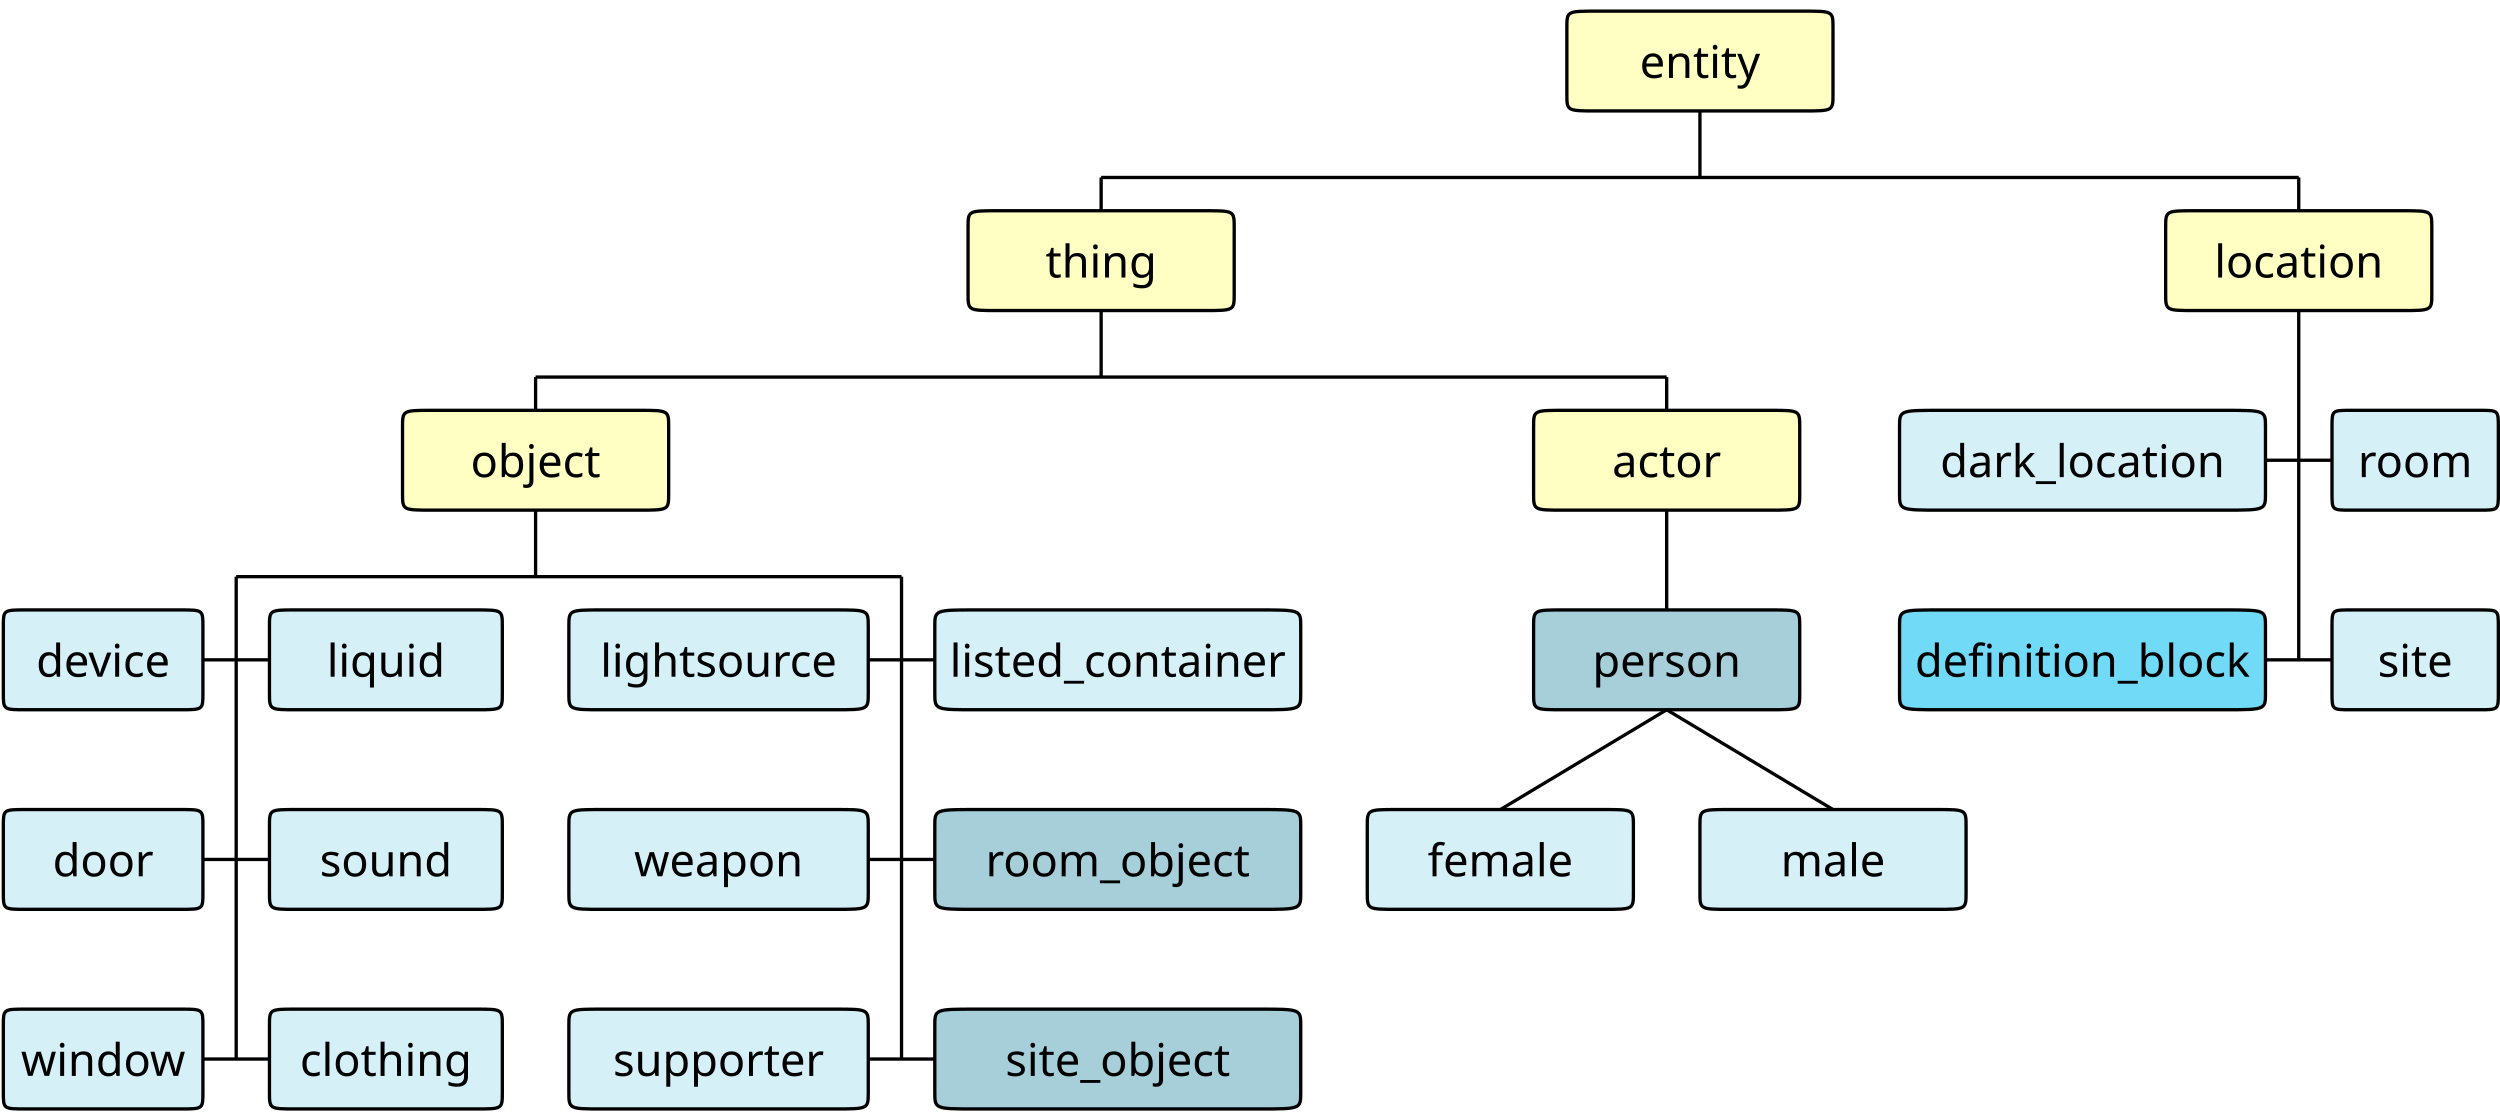
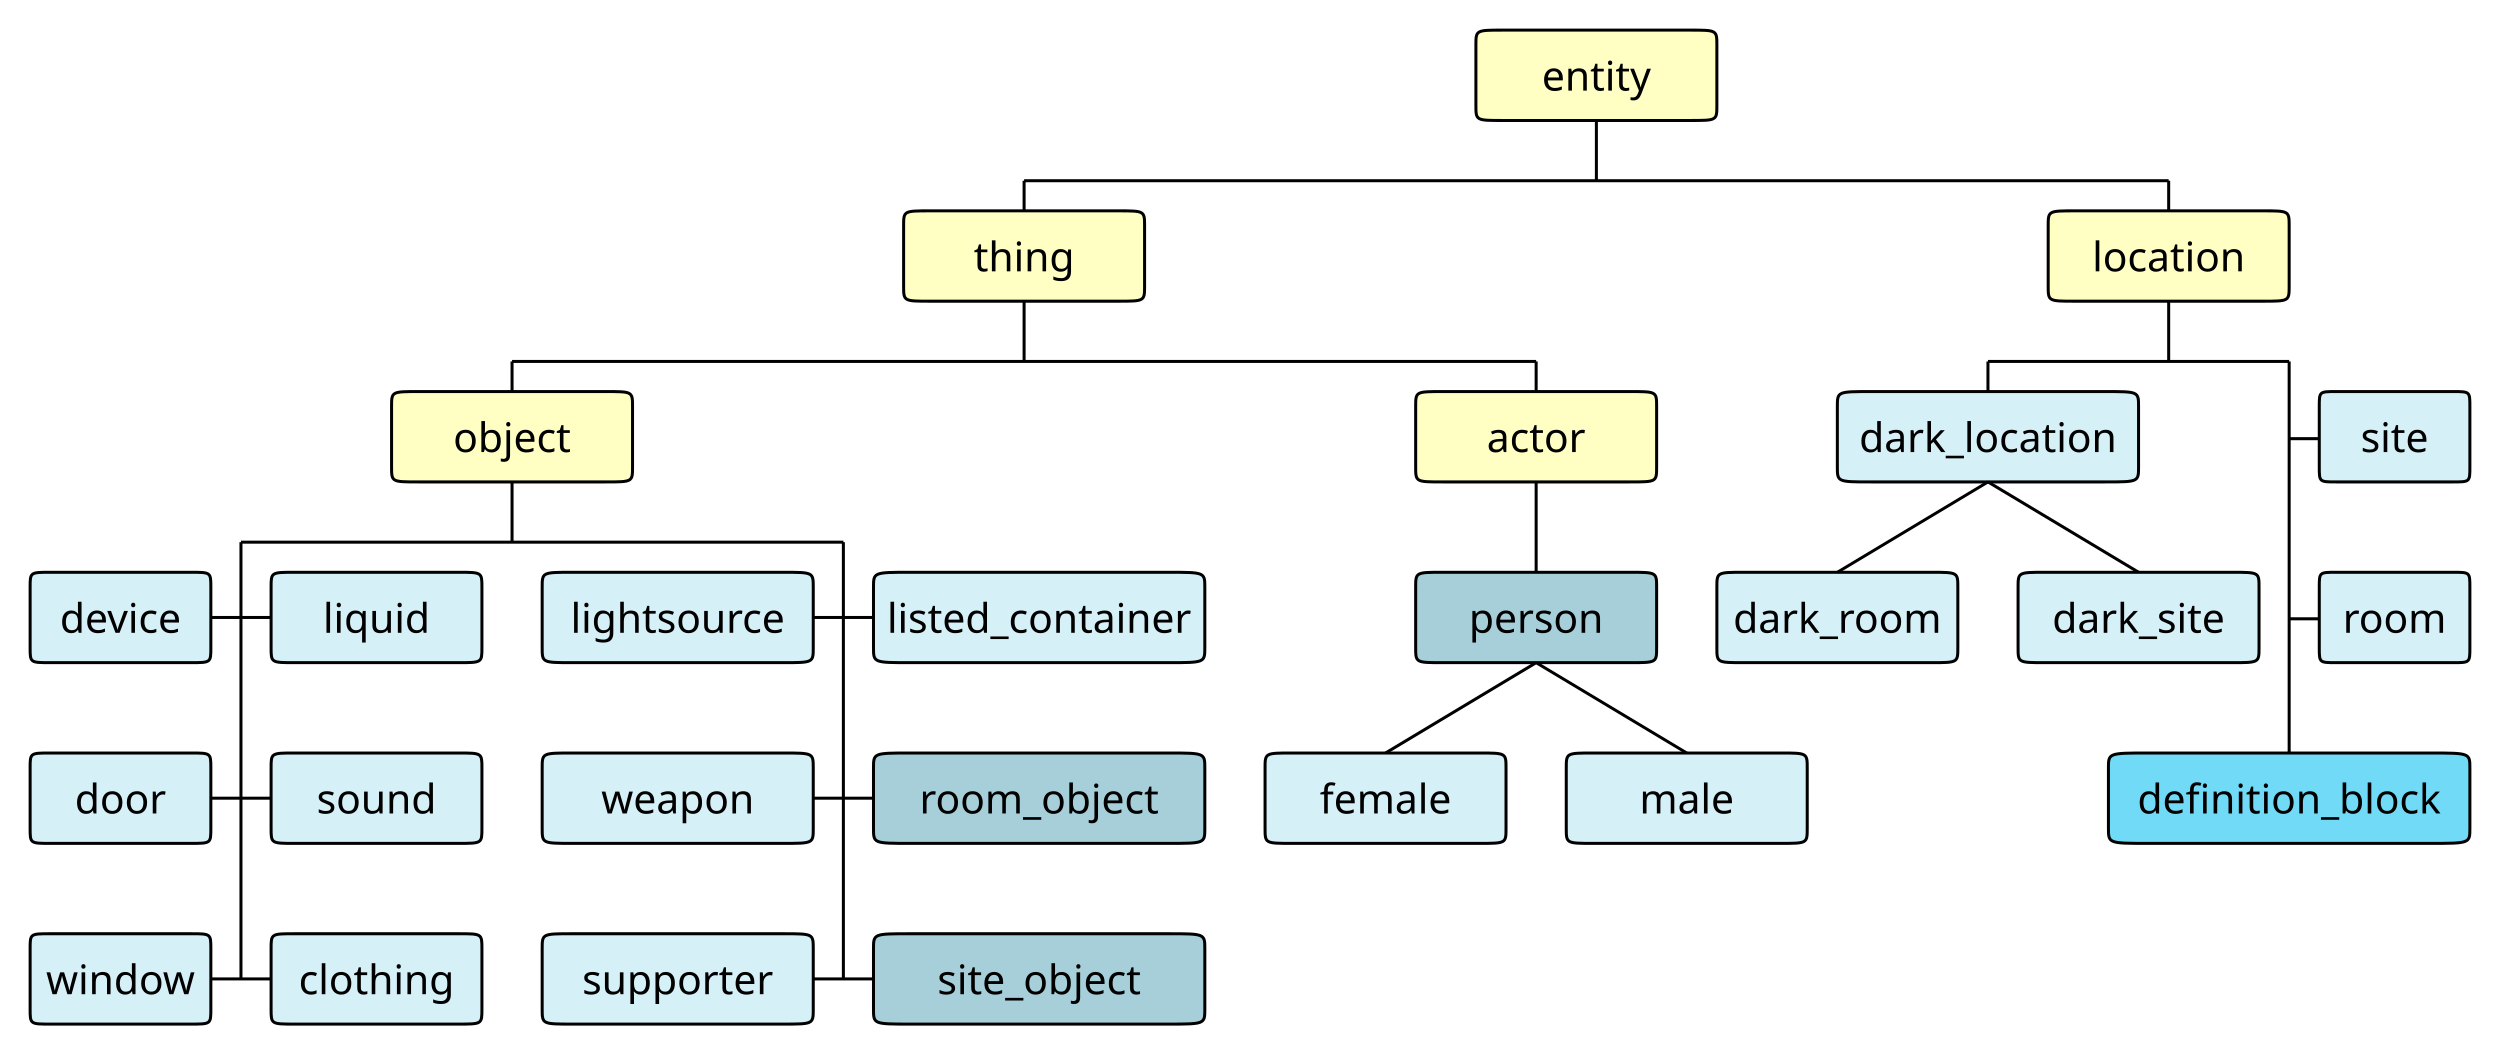
- <svg xmlns="http://www.w3.org/2000/svg" width="76cm" height="34cm" viewBox="-202 -2 1503 663">
-   <path fill="none" d="M-80 0h800v340H-80z" />
-   <path d="M757.778 0h124.444C900 0 900 0 900 10v40c0 10 0 10-17.778 10H757.778C740 60 740 60 740 50V10c0-10 0-10 17.778-10z" fill="#ffffc4" />
-   <path d="M757.778 0h124.444C900 0 900 0 900 10v40c0 10 0 10-17.778 10H757.778C740 60 740 60 740 50V10c0-10 0-10 17.778-10" fill="none" stroke-width="2" stroke="#000" />
-   <path d="M757.778 0h124.444C900 0 900 0 900 10v40c0 10 0 10-17.778 10H757.778C740 60 740 60 740 50V10c0-10 0-10 17.778-10M757.778 60h124.444M900 10v40M740 10v40M757.778 0h124.444" fill="none" stroke-width=".2" stroke="#000" />
-   <text font-size="27.093" x="820" y="40.16" text-anchor="middle" font-family="sans-serif" font-weight="400">
-     <tspan x="820" y="40.16">entity</tspan>
-   </text>
-   <path d="M1117.78 120h124.44c17.78 0 17.78 0 17.78 10v40c0 10 0 10-17.78 10h-124.44c-17.78 0-17.78 0-17.78-10v-40c0-10 0-10 17.78-10z" fill="#ffffc4" />
-   <path d="M1117.78 120h124.44c17.78 0 17.78 0 17.78 10v40c0 10 0 10-17.78 10h-124.44c-17.78 0-17.78 0-17.78-10v-40c0-10 0-10 17.78-10" fill="none" stroke-width="2" stroke="#000" />
-   <path d="M1117.78 120h124.44c17.78 0 17.78 0 17.78 10v40c0 10 0 10-17.78 10h-124.44c-17.78 0-17.78 0-17.78-10v-40c0-10 0-10 17.78-10M1117.78 180h124.44M1260 130v40M1100 130v40M1117.78 120h124.44" fill="none" stroke-width=".2" stroke="#000" />
-   <text font-size="27.093" x="1180" y="160.16" text-anchor="middle" font-family="sans-serif" font-weight="400">
-     <tspan x="1180" y="160.16">location</tspan>
+ <svg xmlns="http://www.w3.org/2000/svg" width="83cm" height="35cm" viewBox="-220 -20 1660 700">
+   <path fill="none" d="M-220-20h1660v700H-220z" />
+   <path d="M777.778 0h124.444C920 0 920 0 920 10v40c0 10 0 10-17.778 10H777.778C760 60 760 60 760 50V10c0-10 0-10 17.778-10z" fill="#ffffc4" />
+   <path d="M777.778 0h124.444C920 0 920 0 920 10v40c0 10 0 10-17.778 10H777.778C760 60 760 60 760 50V10c0-10 0-10 17.778-10" fill="none" stroke-width="2" stroke="#000" />
+   <path d="M777.778 0h124.444C920 0 920 0 920 10v40c0 10 0 10-17.778 10H777.778C760 60 760 60 760 50V10c0-10 0-10 17.778-10M777.778 60h124.444M920 10v40M760 10v40M777.778 0h124.444" fill="none" stroke-width=".2" stroke="#000" />
+   <text font-size="27.093" x="840" y="40.16" text-anchor="middle" font-family="sans-serif" font-weight="400">
+     <tspan x="840" y="40.16">entity</tspan>
+   </text>
+   <path d="M1157.78 120h124.44c17.78 0 17.78 0 17.78 10v40c0 10 0 10-17.78 10h-124.44c-17.78 0-17.78 0-17.78-10v-40c0-10 0-10 17.78-10z" fill="#ffffc4" />
+   <path d="M1157.78 120h124.44c17.78 0 17.78 0 17.78 10v40c0 10 0 10-17.78 10h-124.44c-17.78 0-17.78 0-17.78-10v-40c0-10 0-10 17.78-10" fill="none" stroke-width="2" stroke="#000" />
+   <path d="M1157.78 120h124.44c17.78 0 17.78 0 17.78 10v40c0 10 0 10-17.78 10h-124.44c-17.78 0-17.78 0-17.78-10v-40c0-10 0-10 17.78-10M1157.78 180h124.44M1300 130v40M1140 130v40M1157.78 120h124.44" fill="none" stroke-width=".2" stroke="#000" />
+   <text font-size="27.093" x="1220" y="160.16" text-anchor="middle" font-family="sans-serif" font-weight="400">
+     <tspan x="1220" y="160.16">location</tspan>
  </text>
  <path d="M397.778 120h124.444C540 120 540 120 540 130v40c0 10 0 10-17.778 10H397.778C380 180 380 180 380 170v-40c0-10 0-10 17.778-10z" fill="#ffffc4" />
  <path d="M397.778 120h124.444C540 120 540 120 540 130v40c0 10 0 10-17.778 10H397.778C380 180 380 180 380 170v-40c0-10 0-10 17.778-10" fill="none" stroke-width="2" stroke="#000" />
  <path d="M397.778 120h124.444C540 120 540 120 540 130v40c0 10 0 10-17.778 10H397.778C380 180 380 180 380 170v-40c0-10 0-10 17.778-10M397.778 180h124.444M540 130v40M380 130v40M397.778 120h124.444" fill="none" stroke-width=".2" stroke="#000" />
  <text font-size="27.093" x="460" y="160.16" text-anchor="middle" font-family="sans-serif" font-weight="400">
    <tspan x="460" y="160.16">thing</tspan>
  </text>
-   <text font-size="12.8" x="472.934" y="78.436" font-family="sans-serif" font-weight="400" />
-   <text font-size="12.8" x="720" y="110" font-family="sans-serif" font-weight="400" />
-   <text font-size="12.8" x="1260" y="170" font-family="sans-serif" font-weight="400" />
-   <path fill="none" stroke-width="2" stroke="#000" d="M460 100v20M1180 100v20M460 100h720" />
+   <path fill="none" stroke-width="2" stroke="#000" d="M460 100v20M1220 100v20M460 100h760" />
  <path d="M737.778 240h124.444C880 240 880 240 880 250v40c0 10 0 10-17.778 10H737.778C720 300 720 300 720 290v-40c0-10 0-10 17.778-10z" fill="#ffffc4" />
  <path d="M737.778 240h124.444C880 240 880 240 880 250v40c0 10 0 10-17.778 10H737.778C720 300 720 300 720 290v-40c0-10 0-10 17.778-10" fill="none" stroke-width="2" stroke="#000" />
  <path d="M737.778 240h124.444C880 240 880 240 880 250v40c0 10 0 10-17.778 10H737.778C720 300 720 300 720 290v-40c0-10 0-10 17.778-10M737.778 300h124.444M880 250v40M720 250v40M737.778 240h124.444" fill="none" stroke-width=".2" stroke="#000" />
  <text font-size="27.093" x="800" y="280.16" text-anchor="middle" font-family="sans-serif" font-weight="400">
    <tspan x="800" y="280.16">actor</tspan>
  </text>
  <path d="M57.778 240h124.444C200 240 200 240 200 250v40c0 10 0 10-17.778 10H57.778C40 300 40 300 40 290v-40c0-10 0-10 17.778-10z" fill="#ffffc4" />
  <path d="M57.778 240h124.444C200 240 200 240 200 250v40c0 10 0 10-17.778 10H57.778C40 300 40 300 40 290v-40c0-10 0-10 17.778-10" fill="none" stroke-width="2" stroke="#000" />
  <path d="M57.778 240h124.444C200 240 200 240 200 250v40c0 10 0 10-17.778 10H57.778C40 300 40 300 40 290v-40c0-10 0-10 17.778-10M57.778 300h124.444M200 250v40M40 250v40M57.778 240h124.444" fill="none" stroke-width=".2" stroke="#000" />
  <text font-size="27.093" x="120" y="280.16" text-anchor="middle" font-family="sans-serif" font-weight="400">
    <tspan x="120" y="280.16">object</tspan>
  </text>
  <path fill="none" stroke-width="2" stroke="#000" d="M120 240v-20" />
  <path d="M-24.444 600H84.444C100 600 100 600 100 610v40c0 10 0 10-15.556 10H-24.444C-40 660-40 660-40 650v-40c0-10 0-10 15.556-10z" fill="#d5f0f7" />
  <path d="M-24.444 600H84.444C100 600 100 600 100 610v40c0 10 0 10-15.556 10H-24.444C-40 660-40 660-40 650v-40c0-10 0-10 15.556-10" fill="none" stroke-width="2" stroke="#000" />
  <path d="M-24.444 600H84.444C100 600 100 600 100 610v40c0 10 0 10-15.556 10H-24.444C-40 660-40 660-40 650v-40c0-10 0-10 15.556-10M-24.444 660H84.444M100 610v40M-40 610v40M-24.444 600H84.444" fill="none" stroke-width=".2" stroke="#000" />
  <text font-size="27.093" x="30" y="640.16" text-anchor="middle" font-family="sans-serif" font-weight="400">
    <tspan x="30" y="640.16">clothing</tspan>
  </text>
-   <g>
-     <path d="M-186.667 360h93.334C-80 360-80 360-80 370v40c0 10 0 10-13.333 10h-93.334C-200 420-200 420-200 410v-40c0-10 0-10 13.333-10z" fill="#d5f0f7" />
-     <path d="M-186.667 360h93.334C-80 360-80 360-80 370v40c0 10 0 10-13.333 10h-93.334C-200 420-200 420-200 410v-40c0-10 0-10 13.333-10" fill="none" stroke-width="2" stroke="#000" />
-     <path d="M-186.667 360h93.334C-80 360-80 360-80 370v40c0 10 0 10-13.333 10h-93.334C-200 420-200 420-200 410v-40c0-10 0-10 13.333-10M-186.667 420h93.334M-80 370v40M-200 370v40M-186.667 360h93.334" fill="none" stroke-width=".2" stroke="#000" />
-     <text font-size="27.093" x="-140" y="400.16" text-anchor="middle" font-family="sans-serif" font-weight="400">
-       <tspan x="-140" y="400.16">device</tspan>
-     </text>
-   </g>
+   <path d="M-186.667 360h93.334C-80 360-80 360-80 370v40c0 10 0 10-13.333 10h-93.334C-200 420-200 420-200 410v-40c0-10 0-10 13.333-10z" fill="#d5f0f7" />
+   <path d="M-186.667 360h93.334C-80 360-80 360-80 370v40c0 10 0 10-13.333 10h-93.334C-200 420-200 420-200 410v-40c0-10 0-10 13.333-10" fill="none" stroke-width="2" stroke="#000" />
+   <path d="M-186.667 360h93.334C-80 360-80 360-80 370v40c0 10 0 10-13.333 10h-93.334C-200 420-200 420-200 410v-40c0-10 0-10 13.333-10M-186.667 420h93.334M-80 370v40M-200 370v40M-186.667 360h93.334" fill="none" stroke-width=".2" stroke="#000" />
+   <text font-size="27.093" x="-140" y="400.16" text-anchor="middle" font-family="sans-serif" font-weight="400">
+     <tspan x="-140" y="400.16">device</tspan>
+   </text>
  <g>
    <path d="M-186.667 480h93.334C-80 480-80 480-80 490v40c0 10 0 10-13.333 10h-93.334C-200 540-200 540-200 530v-40c0-10 0-10 13.333-10z" fill="#d5f0f7" />
    <path d="M-186.667 480h93.334C-80 480-80 480-80 490v40c0 10 0 10-13.333 10h-93.334C-200 540-200 540-200 530v-40c0-10 0-10 13.333-10" fill="none" stroke-width="2" stroke="#000" />
    <path d="M-186.667 480h93.334C-80 480-80 480-80 490v40c0 10 0 10-13.333 10h-93.334C-200 540-200 540-200 530v-40c0-10 0-10 13.333-10M-186.667 540h93.334M-80 490v40M-200 490v40M-186.667 480h93.334" fill="none" stroke-width=".2" stroke="#000" />
    <text font-size="27.093" x="-140" y="520.16" text-anchor="middle" font-family="sans-serif" font-weight="400">
      <tspan x="-140" y="520.16">door</tspan>
    </text>
  </g>
  <g>
    <path d="M160 360h140c20 0 20 0 20 10v40c0 10 0 10-20 10H160c-20 0-20 0-20-10v-40c0-10 0-10 20-10z" fill="#d5f0f7" />
    <path d="M160 360h140c20 0 20 0 20 10v40c0 10 0 10-20 10H160c-20 0-20 0-20-10v-40c0-10 0-10 20-10" fill="none" stroke-width="2" stroke="#000" />
    <path d="M160 360h140c20 0 20 0 20 10v40c0 10 0 10-20 10H160c-20 0-20 0-20-10v-40c0-10 0-10 20-10M160 420h140M320 370v40M140 370v40M160 360h140" fill="none" stroke-width=".2" stroke="#000" />
    <text font-size="27.093" x="230" y="400.16" text-anchor="middle" font-family="sans-serif" font-weight="400">
      <tspan x="230" y="400.16">lightsource</tspan>
    </text>
  </g>
  <g>
    <path d="M-24.444 360H84.444C100 360 100 360 100 370v40c0 10 0 10-15.556 10H-24.444C-40 420-40 420-40 410v-40c0-10 0-10 15.556-10z" fill="#d5f0f7" />
    <path d="M-24.444 360H84.444C100 360 100 360 100 370v40c0 10 0 10-15.556 10H-24.444C-40 420-40 420-40 410v-40c0-10 0-10 15.556-10" fill="none" stroke-width="2" stroke="#000" />
    <path d="M-24.444 360H84.444C100 360 100 360 100 370v40c0 10 0 10-15.556 10H-24.444C-40 420-40 420-40 410v-40c0-10 0-10 15.556-10M-24.444 420H84.444M100 370v40M-40 370v40M-24.444 360H84.444" fill="none" stroke-width=".2" stroke="#000" />
    <text font-size="27.093" x="30" y="400.16" text-anchor="middle" font-family="sans-serif" font-weight="400">
      <tspan x="30" y="400.16">liquid</tspan>
    </text>
  </g>
  <g>
    <path d="M384.444 360h171.112C580 360 580 360 580 370v40c0 10 0 10-24.444 10H384.444C360 420 360 420 360 410v-40c0-10 0-10 24.444-10z" fill="#d5f0f7" />
    <path d="M384.444 360h171.112C580 360 580 360 580 370v40c0 10 0 10-24.444 10H384.444C360 420 360 420 360 410v-40c0-10 0-10 24.444-10" fill="none" stroke-width="2" stroke="#000" />
    <path d="M384.444 360h171.112C580 360 580 360 580 370v40c0 10 0 10-24.444 10H384.444C360 420 360 420 360 410v-40c0-10 0-10 24.444-10M384.444 420h171.112M580 370v40M360 370v40M384.444 360h171.112" fill="none" stroke-width=".2" stroke="#000" />
    <text font-size="27.093" x="470" y="400.16" text-anchor="middle" font-family="sans-serif" font-weight="400">
      <tspan x="470" y="400.16">listed_container</tspan>
    </text>
  </g>
  <g>
    <path d="M-24.444 480H84.444C100 480 100 480 100 490v40c0 10 0 10-15.556 10H-24.444C-40 540-40 540-40 530v-40c0-10 0-10 15.556-10z" fill="#d5f0f7" />
    <path d="M-24.444 480H84.444C100 480 100 480 100 490v40c0 10 0 10-15.556 10H-24.444C-40 540-40 540-40 530v-40c0-10 0-10 15.556-10" fill="none" stroke-width="2" stroke="#000" />
    <path d="M-24.444 480H84.444C100 480 100 480 100 490v40c0 10 0 10-15.556 10H-24.444C-40 540-40 540-40 530v-40c0-10 0-10 15.556-10M-24.444 540H84.444M100 490v40M-40 490v40M-24.444 480H84.444" fill="none" stroke-width=".2" stroke="#000" />
    <text font-size="27.093" x="30" y="520.16" text-anchor="middle" font-family="sans-serif" font-weight="400">
      <tspan x="30" y="520.16">sound</tspan>
    </text>
  </g>
  <g>
    <path d="M160 600h140c20 0 20 0 20 10v40c0 10 0 10-20 10H160c-20 0-20 0-20-10v-40c0-10 0-10 20-10z" fill="#d5f0f7" />
    <path d="M160 600h140c20 0 20 0 20 10v40c0 10 0 10-20 10H160c-20 0-20 0-20-10v-40c0-10 0-10 20-10" fill="none" stroke-width="2" stroke="#000" />
    <path d="M160 600h140c20 0 20 0 20 10v40c0 10 0 10-20 10H160c-20 0-20 0-20-10v-40c0-10 0-10 20-10M160 660h140M320 610v40M140 610v40M160 600h140" fill="none" stroke-width=".2" stroke="#000" />
    <text font-size="27.093" x="230" y="640.16" text-anchor="middle" font-family="sans-serif" font-weight="400">
      <tspan x="230" y="640.16">supporter</tspan>
    </text>
  </g>
  <g>
    <path d="M160 480h140c20 0 20 0 20 10v40c0 10 0 10-20 10H160c-20 0-20 0-20-10v-40c0-10 0-10 20-10z" fill="#d5f0f7" />
    <path d="M160 480h140c20 0 20 0 20 10v40c0 10 0 10-20 10H160c-20 0-20 0-20-10v-40c0-10 0-10 20-10" fill="none" stroke-width="2" stroke="#000" />
    <path d="M160 480h140c20 0 20 0 20 10v40c0 10 0 10-20 10H160c-20 0-20 0-20-10v-40c0-10 0-10 20-10M160 540h140M320 490v40M140 490v40M160 480h140" fill="none" stroke-width=".2" stroke="#000" />
    <text font-size="27.093" x="230" y="520.16" text-anchor="middle" font-family="sans-serif" font-weight="400">
      <tspan x="230" y="520.16">weapon</tspan>
    </text>
  </g>
  <g>
    <path d="M-186.667 600h93.334C-80 600-80 600-80 610v40c0 10 0 10-13.333 10h-93.334C-200 660-200 660-200 650v-40c0-10 0-10 13.333-10z" fill="#d5f0f7" />
    <path d="M-186.667 600h93.334C-80 600-80 600-80 610v40c0 10 0 10-13.333 10h-93.334C-200 660-200 660-200 650v-40c0-10 0-10 13.333-10" fill="none" stroke-width="2" stroke="#000" />
    <path d="M-186.667 600h93.334C-80 600-80 600-80 610v40c0 10 0 10-13.333 10h-93.334C-200 660-200 660-200 650v-40c0-10 0-10 13.333-10M-186.667 660h93.334M-80 610v40M-200 610v40M-186.667 600h93.334" fill="none" stroke-width=".2" stroke="#000" />
    <text font-size="27.093" x="-140" y="640.16" text-anchor="middle" font-family="sans-serif" font-weight="400">
      <tspan x="-140" y="640.16">window</tspan>
    </text>
  </g>
  <g>
    <path d="M384.444 480h171.112C580 480 580 480 580 490v40c0 10 0 10-24.444 10H384.444C360 540 360 540 360 530v-40c0-10 0-10 24.444-10z" fill="#a6cfda" />
    <path d="M384.444 480h171.112C580 480 580 480 580 490v40c0 10 0 10-24.444 10H384.444C360 540 360 540 360 530v-40c0-10 0-10 24.444-10" fill="none" stroke-width="2" stroke="#000" />
    <path d="M384.444 480h171.112C580 480 580 480 580 490v40c0 10 0 10-24.444 10H384.444C360 540 360 540 360 530v-40c0-10 0-10 24.444-10M384.444 540h171.112M580 490v40M360 490v40M384.444 480h171.112" fill="none" stroke-width=".2" stroke="#000" />
    <text font-size="27.093" x="470" y="520.16" text-anchor="middle" font-family="sans-serif" font-weight="400">
      <tspan x="470" y="520.16">room_object</tspan>
    </text>
  </g>
  <g>
    <path d="M384.444 600h171.112C580 600 580 600 580 610v40c0 10 0 10-24.444 10H384.444C360 660 360 660 360 650v-40c0-10 0-10 24.444-10z" fill="#a6cfda" />
    <path d="M384.444 600h171.112C580 600 580 600 580 610v40c0 10 0 10-24.444 10H384.444C360 660 360 660 360 650v-40c0-10 0-10 24.444-10" fill="none" stroke-width="2" stroke="#000" />
    <path d="M384.444 600h171.112C580 600 580 600 580 610v40c0 10 0 10-24.444 10H384.444C360 660 360 660 360 650v-40c0-10 0-10 24.444-10M384.444 660h171.112M580 610v40M360 610v40M384.444 600h171.112" fill="none" stroke-width=".2" stroke="#000" />
    <text font-size="27.093" x="470" y="640.16" text-anchor="middle" font-family="sans-serif" font-weight="400">
      <tspan x="470" y="640.16">site_object</tspan>
    </text>
  </g>
  <path fill="none" stroke-width="2" stroke="#000" d="M-80 630h40M-80 510h40M-80 390h40M-60 630V340M320 630h40M320 510h40M320 390h40M340 630V340M-60 340h400M120 300v40" />
  <g>
    <path d="M737.778 360h124.444C880 360 880 360 880 370v40c0 10 0 10-17.778 10H737.778C720 420 720 420 720 410v-40c0-10 0-10 17.778-10z" fill="#a6cfda" />
    <path d="M737.778 360h124.444C880 360 880 360 880 370v40c0 10 0 10-17.778 10H737.778C720 420 720 420 720 410v-40c0-10 0-10 17.778-10" fill="none" stroke-width="2" stroke="#000" />
    <path d="M737.778 360h124.444C880 360 880 360 880 370v40c0 10 0 10-17.778 10H737.778C720 420 720 420 720 410v-40c0-10 0-10 17.778-10M737.778 420h124.444M880 370v40M720 370v40M737.778 360h124.444" fill="none" stroke-width=".2" stroke="#000" />
    <text font-size="27.093" x="800" y="400.16" text-anchor="middle" font-family="sans-serif" font-weight="400">
      <tspan x="800" y="400.16">person</tspan>
    </text>
  </g>
  <g>
    <path d="M637.778 480h124.444C780 480 780 480 780 490v40c0 10 0 10-17.778 10H637.778C620 540 620 540 620 530v-40c0-10 0-10 17.778-10z" fill="#d5f0f7" />
    <path d="M637.778 480h124.444C780 480 780 480 780 490v40c0 10 0 10-17.778 10H637.778C620 540 620 540 620 530v-40c0-10 0-10 17.778-10" fill="none" stroke-width="2" stroke="#000" />
    <path d="M637.778 480h124.444C780 480 780 480 780 490v40c0 10 0 10-17.778 10H637.778C620 540 620 540 620 530v-40c0-10 0-10 17.778-10M637.778 540h124.444M780 490v40M620 490v40M637.778 480h124.444" fill="none" stroke-width=".2" stroke="#000" />
    <text font-size="27.093" x="700" y="520.16" text-anchor="middle" font-family="sans-serif" font-weight="400">
      <tspan x="700" y="520.16">female</tspan>
    </text>
  </g>
  <g>
    <path d="M837.778 480h124.444C980 480 980 480 980 490v40c0 10 0 10-17.778 10H837.778C820 540 820 540 820 530v-40c0-10 0-10 17.778-10z" fill="#d5f0f7" />
    <path d="M837.778 480h124.444C980 480 980 480 980 490v40c0 10 0 10-17.778 10H837.778C820 540 820 540 820 530v-40c0-10 0-10 17.778-10" fill="none" stroke-width="2" stroke="#000" />
    <path d="M837.778 480h124.444C980 480 980 480 980 490v40c0 10 0 10-17.778 10H837.778C820 540 820 540 820 530v-40c0-10 0-10 17.778-10M837.778 540h124.444M980 490v40M820 490v40M837.778 480h124.444" fill="none" stroke-width=".2" stroke="#000" />
    <text font-size="27.093" x="900" y="520.16" text-anchor="middle" font-family="sans-serif" font-weight="400">
      <tspan x="900" y="520.16">male</tspan>
    </text>
  </g>
  <path fill="none" stroke-width="2" stroke="#000" d="M700 480l100-60M900 480l-100-60M800 300v60M800 220H120M800 240v-20M460 220v-40" />
  <g>
-     <path d="M964.444 360h171.116c24.44 0 24.44 0 24.44 10v40c0 10 0 10-24.44 10H964.444C940 420 940 420 940 410v-40c0-10 0-10 24.444-10z" fill="#71dbf7" />
-     <path d="M964.444 360h171.116c24.44 0 24.44 0 24.44 10v40c0 10 0 10-24.44 10H964.444C940 420 940 420 940 410v-40c0-10 0-10 24.444-10" fill="none" stroke-width="2" stroke="#000" />
-     <path d="M964.444 360h171.116c24.44 0 24.44 0 24.44 10v40c0 10 0 10-24.44 10H964.444C940 420 940 420 940 410v-40c0-10 0-10 24.444-10M964.444 420h171.116M1160 370v40M940 370v40M964.444 360h171.116" fill="none" stroke-width=".2" stroke="#000" />
-     <text font-size="27.093" x="1050" y="400.16" text-anchor="middle" font-family="sans-serif" font-weight="400">
-       <tspan x="1050" y="400.16">definition_block</tspan>
-     </text>
-   </g>
-   <g>
-     <path d="M964.444 240h171.116c24.44 0 24.44 0 24.44 10v40c0 10 0 10-24.44 10H964.444C940 300 940 300 940 290v-40c0-10 0-10 24.444-10z" fill="#d5f0f7" />
-     <path d="M964.444 240h171.116c24.44 0 24.44 0 24.44 10v40c0 10 0 10-24.44 10H964.444C940 300 940 300 940 290v-40c0-10 0-10 24.444-10" fill="none" stroke-width="2" stroke="#000" />
-     <path d="M964.444 240h171.116c24.44 0 24.44 0 24.44 10v40c0 10 0 10-24.44 10H964.444C940 300 940 300 940 290v-40c0-10 0-10 24.444-10M964.444 300h171.116M1160 250v40M940 250v40M964.444 240h171.116" fill="none" stroke-width=".2" stroke="#000" />
-     <text font-size="27.093" x="1050" y="280.16" text-anchor="middle" font-family="sans-serif" font-weight="400">
-       <tspan x="1050" y="280.16">dark_location</tspan>
-     </text>
-   </g>
-   <g>
-     <path d="M1211.11 240h77.78c11.11 0 11.11 0 11.11 10v40c0 10 0 10-11.11 10h-77.78c-11.11 0-11.11 0-11.11-10v-40c0-10 0-10 11.11-10z" fill="#d5f0f7" />
-     <path d="M1211.11 240h77.78c11.11 0 11.11 0 11.11 10v40c0 10 0 10-11.11 10h-77.78c-11.11 0-11.11 0-11.11-10v-40c0-10 0-10 11.11-10" fill="none" stroke-width="2" stroke="#000" />
-     <path d="M1211.11 240h77.78c11.11 0 11.11 0 11.11 10v40c0 10 0 10-11.11 10h-77.78c-11.11 0-11.11 0-11.11-10v-40c0-10 0-10 11.11-10M1211.11 300h77.78M1300 250v40M1200 250v40M1211.11 240h77.78" fill="none" stroke-width=".2" stroke="#000" />
-     <text font-size="27.093" x="1250" y="280.16" text-anchor="middle" font-family="sans-serif" font-weight="400">
-       <tspan x="1250" y="280.16">room</tspan>
-     </text>
-   </g>
-   <g>
-     <path d="M1211.11 360h77.78c11.11 0 11.11 0 11.11 10v40c0 10 0 10-11.11 10h-77.78c-11.11 0-11.11 0-11.11-10v-40c0-10 0-10 11.11-10z" fill="#d5f0f7" />
-     <path d="M1211.11 360h77.78c11.11 0 11.11 0 11.11 10v40c0 10 0 10-11.11 10h-77.78c-11.11 0-11.11 0-11.11-10v-40c0-10 0-10 11.11-10" fill="none" stroke-width="2" stroke="#000" />
-     <path d="M1211.11 360h77.78c11.11 0 11.11 0 11.11 10v40c0 10 0 10-11.11 10h-77.78c-11.11 0-11.11 0-11.11-10v-40c0-10 0-10 11.11-10M1211.11 420h77.78M1300 370v40M1200 370v40M1211.11 360h77.78" fill="none" stroke-width=".2" stroke="#000" />
-     <text font-size="27.093" x="1250" y="400.16" text-anchor="middle" font-family="sans-serif" font-weight="400">
-       <tspan x="1250" y="400.16">site</tspan>
-     </text>
-   </g>
-   <path fill="none" stroke-width="2" stroke="#000" d="M1160 390h40M1160 270h40M1180 390V180M820 100V60" />
+     <path d="M1206.67 480h186.66c26.67 0 26.67 0 26.67 10v40c0 10 0 10-26.67 10h-186.66c-26.67 0-26.67 0-26.67-10v-40c0-10 0-10 26.67-10z" fill="#71dbf7" />
+     <path d="M1206.67 480h186.66c26.67 0 26.67 0 26.67 10v40c0 10 0 10-26.67 10h-186.66c-26.67 0-26.67 0-26.67-10v-40c0-10 0-10 26.67-10" fill="none" stroke-width="2" stroke="#000" />
+     <path d="M1206.67 480h186.66c26.67 0 26.67 0 26.67 10v40c0 10 0 10-26.67 10h-186.66c-26.67 0-26.67 0-26.67-10v-40c0-10 0-10 26.67-10M1206.67 540h186.66M1420 490v40M1180 490v40M1206.67 480h186.66" fill="none" stroke-width=".2" stroke="#000" />
+     <text font-size="27.093" x="1300" y="520.16" text-anchor="middle" font-family="sans-serif" font-weight="400">
+       <tspan x="1300" y="520.16">definition_block</tspan>
+     </text>
+   </g>
+   <g>
+     <path d="M1022.22 240h155.56c22.22 0 22.22 0 22.22 10v40c0 10 0 10-22.22 10h-155.56c-22.22 0-22.22 0-22.22-10v-40c0-10 0-10 22.22-10z" fill="#d5f0f7" />
+     <path d="M1022.22 240h155.56c22.22 0 22.22 0 22.22 10v40c0 10 0 10-22.22 10h-155.56c-22.22 0-22.22 0-22.22-10v-40c0-10 0-10 22.22-10" fill="none" stroke-width="2" stroke="#000" />
+     <path d="M1022.22 240h155.56c22.22 0 22.22 0 22.22 10v40c0 10 0 10-22.22 10h-155.56c-22.22 0-22.22 0-22.22-10v-40c0-10 0-10 22.22-10M1022.22 300h155.56M1200 250v40M1000 250v40M1022.22 240h155.56" fill="none" stroke-width=".2" stroke="#000" />
+     <text font-size="27.093" x="1100" y="280.16" text-anchor="middle" font-family="sans-serif" font-weight="400">
+       <tspan x="1100" y="280.16">dark_location</tspan>
+     </text>
+   </g>
+   <g>
+     <path d="M1331.11 360h77.78c11.11 0 11.11 0 11.11 10v40c0 10 0 10-11.11 10h-77.78c-11.11 0-11.11 0-11.11-10v-40c0-10 0-10 11.11-10z" fill="#d5f0f7" />
+     <path d="M1331.11 360h77.78c11.11 0 11.11 0 11.11 10v40c0 10 0 10-11.11 10h-77.78c-11.11 0-11.11 0-11.11-10v-40c0-10 0-10 11.11-10" fill="none" stroke-width="2" stroke="#000" />
+     <path d="M1331.11 360h77.78c11.11 0 11.11 0 11.11 10v40c0 10 0 10-11.11 10h-77.78c-11.11 0-11.11 0-11.11-10v-40c0-10 0-10 11.11-10M1331.11 420h77.78M1420 370v40M1320 370v40M1331.11 360h77.78" fill="none" stroke-width=".2" stroke="#000" />
+     <text font-size="27.093" x="1370" y="400.16" text-anchor="middle" font-family="sans-serif" font-weight="400">
+       <tspan x="1370" y="400.16">room</tspan>
+     </text>
+   </g>
+   <g>
+     <path d="M1331.11 240h77.78c11.11 0 11.11 0 11.11 10v40c0 10 0 10-11.11 10h-77.78c-11.11 0-11.11 0-11.11-10v-40c0-10 0-10 11.11-10z" fill="#d5f0f7" />
+     <path d="M1331.11 240h77.78c11.11 0 11.11 0 11.11 10v40c0 10 0 10-11.11 10h-77.78c-11.11 0-11.11 0-11.11-10v-40c0-10 0-10 11.11-10" fill="none" stroke-width="2" stroke="#000" />
+     <path d="M1331.11 240h77.78c11.11 0 11.11 0 11.11 10v40c0 10 0 10-11.11 10h-77.78c-11.11 0-11.11 0-11.11-10v-40c0-10 0-10 11.11-10M1331.11 300h77.78M1420 250v40M1320 250v40M1331.11 240h77.78" fill="none" stroke-width=".2" stroke="#000" />
+     <text font-size="27.093" x="1370" y="280.16" text-anchor="middle" font-family="sans-serif" font-weight="400">
+       <tspan x="1370" y="280.16">site</tspan>
+     </text>
+   </g>
+   <path fill="none" stroke-width="2" stroke="#000" d="M1300 220h-200M1100 300l100 60M1220 220v-40M840 100V60" />
+   <g>
+     <path d="M937.778 360h124.442c17.78 0 17.78 0 17.78 10v40c0 10 0 10-17.78 10H937.778C920 420 920 420 920 410v-40c0-10 0-10 17.778-10z" fill="#d5f0f7" />
+     <path d="M937.778 360h124.442c17.78 0 17.78 0 17.78 10v40c0 10 0 10-17.78 10H937.778C920 420 920 420 920 410v-40c0-10 0-10 17.778-10" fill="none" stroke-width="2" stroke="#000" />
+     <path d="M937.778 360h124.442c17.78 0 17.78 0 17.78 10v40c0 10 0 10-17.78 10H937.778C920 420 920 420 920 410v-40c0-10 0-10 17.778-10M937.778 420h124.442M1080 370v40M920 370v40M937.778 360h124.442" fill="none" stroke-width=".2" stroke="#000" />
+     <text font-size="27.093" x="1000" y="400.16" text-anchor="middle" font-family="sans-serif" font-weight="400">
+       <tspan x="1000" y="400.16">dark_room</tspan>
+     </text>
+   </g>
+   <g>
+     <path d="M1137.78 360h124.44c17.78 0 17.78 0 17.78 10v40c0 10 0 10-17.78 10h-124.44c-17.78 0-17.78 0-17.78-10v-40c0-10 0-10 17.78-10z" fill="#d5f0f7" />
+     <path d="M1137.78 360h124.44c17.78 0 17.78 0 17.78 10v40c0 10 0 10-17.78 10h-124.44c-17.78 0-17.78 0-17.78-10v-40c0-10 0-10 17.78-10" fill="none" stroke-width="2" stroke="#000" />
+     <path d="M1137.78 360h124.44c17.78 0 17.78 0 17.78 10v40c0 10 0 10-17.78 10h-124.44c-17.78 0-17.78 0-17.78-10v-40c0-10 0-10 17.78-10M1137.78 420h124.44M1280 370v40M1120 370v40M1137.78 360h124.44" fill="none" stroke-width=".2" stroke="#000" />
+     <text font-size="27.093" x="1200" y="400.16" text-anchor="middle" font-family="sans-serif" font-weight="400">
+       <tspan x="1200" y="400.16">dark_site</tspan>
+     </text>
+   </g>
+   <path fill="none" stroke-width="2" stroke="#000" d="M1100 300l-100 60M1300 480V220M1100 240v-20M1320 271.276h-20M1320 390.884h-20" />
</svg>
